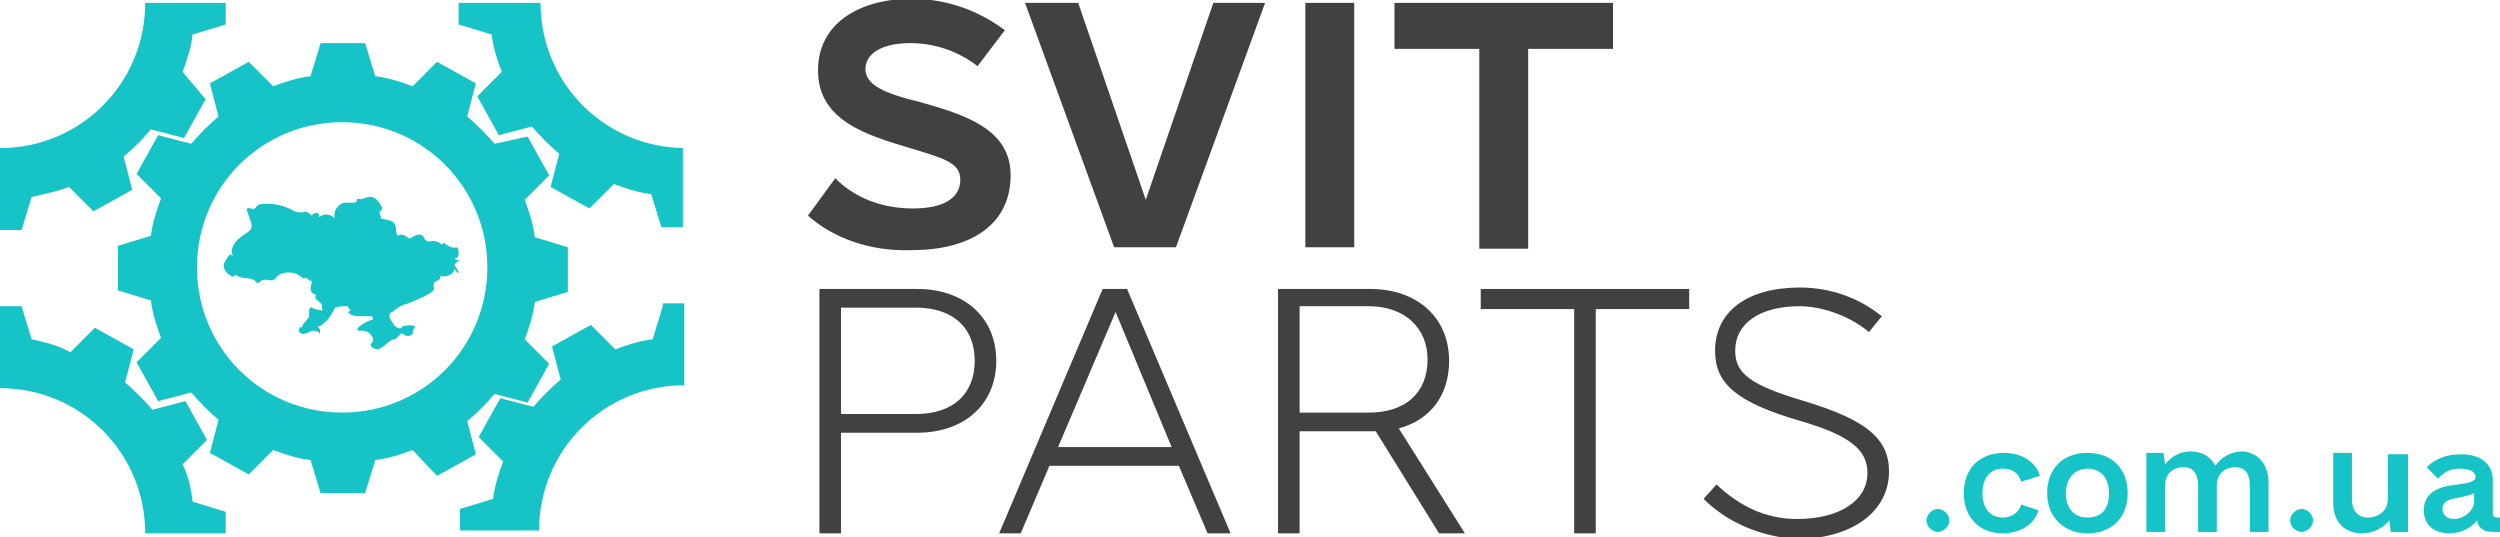
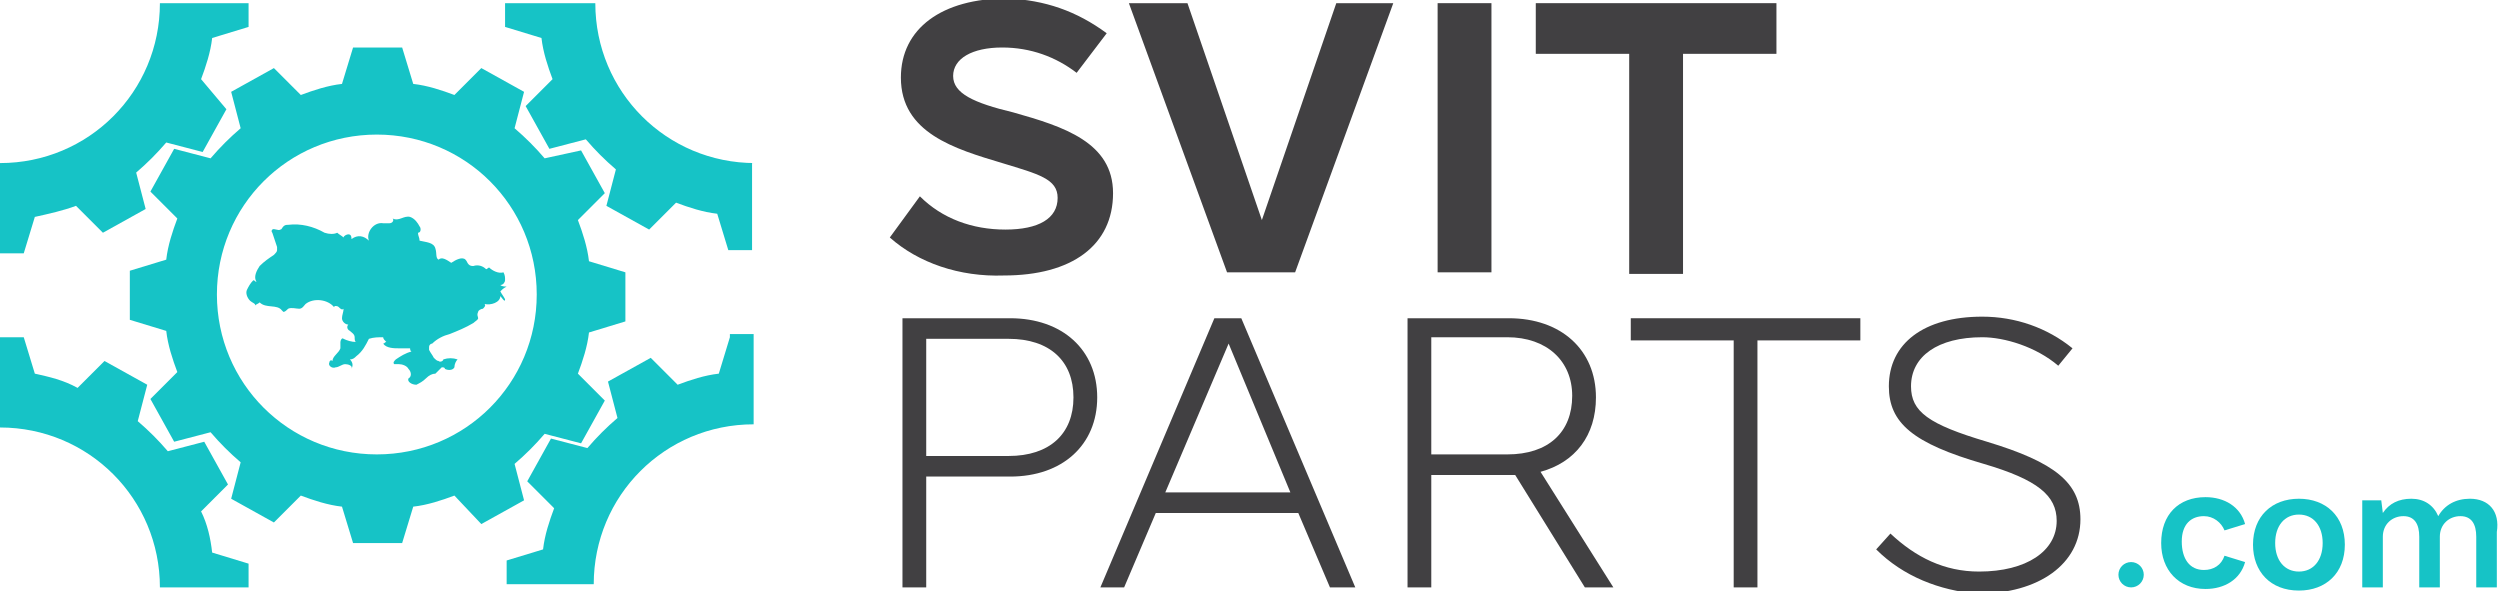
- <svg xmlns="http://www.w3.org/2000/svg" version="1.1" id="Слой_1" x="0px" y="0px" viewBox="0 0 173.9 37.3" style="enable-background:new 0 0 173.9 37.3;" xml:space="preserve">
+ <svg xmlns="http://www.w3.org/2000/svg" version="1.1" id="Слой_1" x="0px" y="0px" viewBox="0 0 157.9 37.3" style="enable-background:new 0 0 157.9 37.3;" xml:space="preserve">
  <style type="text/css">
	.st0{fill:#414042;}
	.st1{fill:#16C3C6;}
</style>
  <g>
    <g>
      <path class="st0" d="M56.2,15l1.9-2.6c1.4,1.4,3.3,2.1,5.4,2.1c2.1,0,3.3-0.7,3.3-2c0-1.2-1.2-1.5-3.5-2.2c-3-0.9-6.4-1.9-6.4-5.4    c0-3.1,2.6-5,6.7-5C66,0,68,0.7,69.9,2.1L68,4.6c-1.3-1-2.9-1.6-4.7-1.6c-1.9,0-3.1,0.7-3.1,1.8c0,1.1,1.3,1.7,3.8,2.3    c3.2,0.9,6.3,1.9,6.3,5.1c0,3.3-2.6,5.2-6.9,5.2C60.6,17.5,58,16.6,56.2,15z" />
      <path class="st0" d="M88,0.2l-6.2,17h-4.3l-6.2-17h3.7l4.7,13.7l4.7-13.7H88z" />
      <path class="st0" d="M90.8,0.2h3.4v17h-3.4V0.2z" />
      <path class="st0" d="M112.2,3.4h-5.9v13.9h-3.4V3.4h-5.9V0.2h15.2V3.4z" />
      <path class="st0" d="M69.3,25.1c0,3-2.2,5-5.5,5h-5.3v7H57v-17h6.8C67.1,20.1,69.3,22.1,69.3,25.1z M67.8,25.1    c0-2.3-1.5-3.7-4.1-3.7h-5.2v7.4h5.2C66.3,28.8,67.8,27.4,67.8,25.1z" />
      <path class="st0" d="M82,32.4h-9l-2,4.7h-1.5l7.2-17h1.7l7.2,17H84L82,32.4z M81.5,31.1l-3.9-9.4l-4,9.4H81.5z" />
      <path class="st0" d="M100.1,37.1L95.7,30h-0.4h-4.9v7.1h-1.5v-17h6.4c3.3,0,5.5,2,5.5,5c0,2.4-1.3,4.1-3.5,4.7l4.6,7.3H100.1z     M90.4,28.7h4.8c2.6,0,4.1-1.4,4.1-3.7c0-2.2-1.6-3.7-4.1-3.7h-4.8V28.7z" />
      <path class="st0" d="M117.5,21.5H111v15.6h-1.5V21.5h-6.5v-1.4h14.5V21.5z" />
      <path class="st0" d="M118.5,34.7l0.9-1c1.6,1.5,3.4,2.4,5.6,2.4c3,0,4.9-1.3,4.9-3.2c0-1.6-1.2-2.6-4.6-3.6c-4.5-1.3-6-2.6-6-4.9    c0-2.7,2.2-4.4,5.9-4.4c2.1,0,4.1,0.7,5.7,2l-0.9,1.1c-1.4-1.2-3.4-1.8-4.8-1.8c-2.8,0-4.5,1.2-4.5,3.1c0,1.6,1.1,2.4,4.8,3.5    c4.3,1.3,5.9,2.6,5.9,4.9c0,2.8-2.6,4.7-6.5,4.7C122.5,37.3,120.2,36.4,118.5,34.7z" />
    </g>
    <g>
+       <circle class="st1" cx="134.6" cy="36.3" r="0.8" />
+       <path class="st1" d="M139.2,32.6c0.6,0,1.1,0.4,1.3,0.9l1.3-0.4c-0.3-1.1-1.3-1.7-2.5-1.7c-1.7,0-2.8,1.1-2.8,2.9    c0,1.7,1.1,2.9,2.8,2.9c1.2,0,2.2-0.6,2.5-1.7l-1.3-0.4c-0.2,0.6-0.7,0.9-1.3,0.9c-0.9,0-1.4-0.7-1.4-1.8S138.4,32.6,139.2,32.6z" />
+       <path class="st1" d="M145.2,31.5c-1.7,0-2.9,1.1-2.9,2.9c0,1.7,1.1,2.9,2.9,2.9c1.7,0,2.9-1.1,2.9-2.9    C148.1,32.6,146.9,31.5,145.2,31.5z M145.2,36.1c-0.9,0-1.5-0.7-1.5-1.8c0-1.1,0.6-1.8,1.5-1.8c0.9,0,1.5,0.7,1.5,1.8    C146.7,35.4,146.1,36.1,145.2,36.1z" />
+       <path class="st1" d="M156,31.5c-0.9,0-1.6,0.4-2,1.1c-0.3-0.7-0.9-1.1-1.7-1.1c-0.8,0-1.4,0.3-1.8,0.9l-0.1-0.8h-1.2v5.5h1.3v-3.2    c0-0.8,0.6-1.3,1.3-1.3c0.7,0,1,0.5,1,1.3v3.2h1.3v-3.2c0-0.8,0.6-1.3,1.3-1.3c0.7,0,1,0.5,1,1.3v3.2h1.3v-3.5    C157.9,32.3,157.2,31.5,156,31.5z" />
+     </g>
+     <g>
      <path class="st1" d="M30.4,33.1l2.7-1.5l-0.6-2.3c0.7-0.6,1.3-1.2,1.9-1.9l2.3,0.6l1.5-2.7l-1.7-1.7c0.3-0.8,0.6-1.7,0.7-2.6    l2.3-0.7v-3.1l-2.3-0.7c-0.1-0.9-0.4-1.8-0.7-2.6l1.7-1.7l-1.5-2.7L34.4,10c-0.6-0.7-1.2-1.3-1.9-1.9l0.6-2.3l-2.7-1.5l-1.7,1.7    c-0.8-0.3-1.7-0.6-2.6-0.7l-0.7-2.3h-3.1l-0.7,2.3c-0.9,0.1-1.8,0.4-2.6,0.7l-1.7-1.7l-2.7,1.5l0.6,2.3c-0.7,0.6-1.3,1.2-1.9,1.9    l-2.3-0.6l-1.5,2.7l1.7,1.7c-0.3,0.8-0.6,1.7-0.7,2.6l-2.3,0.7v3.1l2.3,0.7c0.1,0.9,0.4,1.8,0.7,2.6l-1.7,1.7l1.5,2.7l2.3-0.6    c0.6,0.7,1.2,1.3,1.9,1.9l-0.6,2.3l2.7,1.5l1.7-1.7c0.8,0.3,1.7,0.6,2.6,0.7l0.7,2.3h3.1l0.7-2.3c0.9-0.1,1.8-0.4,2.6-0.7    L30.4,33.1z M23.8,28.7c-5.6,0-10.1-4.5-10.1-10.1c0-5.6,4.5-10.1,10.1-10.1c5.6,0,10.1,4.5,10.1,10.1    C33.9,24.2,29.4,28.7,23.8,28.7z" />
      <path class="st1" d="M47.7,10.3c-5.6,0-10.1-4.5-10.1-10.1h-2.3H34h-2.1v1.5l2.3,0.7c0.1,0.9,0.4,1.8,0.7,2.6l-1.7,1.7l1.5,2.7    l2.3-0.6c0.6,0.7,1.2,1.3,1.9,1.9l-0.6,2.3l2.7,1.5l1.7-1.7c0.8,0.3,1.7,0.6,2.6,0.7l0.7,2.3h1.5l0-2.1c0,0,0,0,0,0V10.3z" />
      <path class="st1" d="M12.7,32.3l1.7-1.7l-1.5-2.7l-2.3,0.6c-0.6-0.7-1.2-1.3-1.9-1.9l0.6-2.3l-2.7-1.5l-1.7,1.7    C4,24,3.1,23.8,2.2,23.6l-0.7-2.3H0l0,2.1c0,0,0,0,0,0V27c5.6,0,10.1,4.5,10.1,10.1h2.3h1.2h2.1v-1.5l-2.3-0.7    C13.3,34,13.1,33.1,12.7,32.3z" />
      <path class="st1" d="M46.1,21.3l-0.7,2.3c-0.9,0.1-1.8,0.4-2.6,0.7l-1.7-1.7l-2.7,1.5l0.6,2.3c-0.7,0.6-1.3,1.2-1.9,1.9l-2.3-0.6    l-1.5,2.7l1.7,1.7c-0.3,0.8-0.6,1.7-0.7,2.6l-2.3,0.7v1.5H34h1.2h2.3c0-5.6,4.5-10.1,10.1-10.1v-3.6c0,0,0,0,0,0l0-2.1H46.1z" />
      <path class="st1" d="M1.5,16l0.7-2.3C3.1,13.5,4,13.3,4.8,13l1.7,1.7l2.7-1.5l-0.6-2.3c0.7-0.6,1.3-1.2,1.9-1.9l2.3,0.6l1.5-2.7    L12.7,5c0.3-0.8,0.6-1.7,0.7-2.6l2.3-0.7V0.2h-2.1h-1.2h-2.3c0,5.6-4.5,10.1-10.1,10.1v3.6c0,0,0,0,0,0L0,16H1.5z" />
      <path class="st1" d="M31.9,18.9c-0.1-0.2-0.2-0.3-0.3-0.5c0.1-0.1,0.2-0.2,0.4-0.3c-0.1,0-0.3,0-0.4-0.1c0.2,0,0.3-0.2,0.3-0.3    c0-0.2,0-0.3-0.1-0.5c-0.3,0.1-0.7-0.1-0.9-0.3c-0.1,0-0.1,0.1-0.2,0.1c-0.2-0.2-0.5-0.3-0.8-0.2c-0.1,0-0.2,0-0.3-0.1    c-0.1-0.1-0.1-0.2-0.2-0.3c-0.2-0.2-0.6,0-0.9,0.2c-0.3-0.2-0.6-0.4-0.8-0.2c-0.2-0.1-0.1-0.4-0.2-0.7c-0.1-0.4-0.6-0.4-1-0.5    c0-0.2-0.1-0.3-0.1-0.5c0.2,0,0.2-0.3,0.1-0.4c-0.1-0.2-0.3-0.5-0.6-0.6c-0.4-0.1-0.7,0.3-1.1,0.1c0.1,0.1,0,0.3-0.2,0.3    c-0.1,0-0.3,0-0.4,0c-0.6-0.1-1.1,0.6-0.9,1.1c-0.3-0.3-0.7-0.4-1.1-0.1c0-0.1,0-0.3-0.2-0.3c-0.1,0-0.3,0.1-0.3,0.2    c-0.1-0.1-0.3-0.2-0.4-0.3c-0.2,0.1-0.5,0.1-0.8,0c-0.7-0.4-1.5-0.6-2.3-0.5c-0.1,0-0.2,0-0.3,0.1c-0.1,0.1-0.1,0.2-0.2,0.2    c-0.1,0.1-0.4-0.1-0.5,0c-0.1,0.1,0,0.2,0,0.2c0.1,0.3,0.2,0.6,0.3,0.9c0,0.1,0,0.1,0,0.2c0,0.1-0.1,0.2-0.2,0.3    c-0.3,0.2-0.6,0.4-0.9,0.7c-0.2,0.3-0.4,0.7-0.2,1c-0.1,0-0.1-0.1-0.2-0.1c-0.2,0.2-0.3,0.4-0.4,0.6c-0.1,0.2,0,0.5,0.2,0.7    c0.1,0.1,0.4,0.2,0.3,0.3c0.1-0.1,0.2-0.1,0.3-0.2c0.4,0.4,1.1,0.1,1.4,0.5c0,0,0.1,0.1,0.1,0.1c0.1,0,0.2-0.1,0.3-0.2    c0.2-0.1,0.5,0,0.7,0c0.2,0,0.3-0.2,0.4-0.3c0.5-0.4,1.4-0.3,1.8,0.2c0-0.1,0.2-0.1,0.3,0c0.1,0.1,0.2,0.2,0.3,0.1    c0,0.2-0.1,0.4-0.1,0.6c0,0.2,0.2,0.4,0.4,0.4c-0.1,0.1-0.1,0.3,0.1,0.4c0.1,0.1,0.3,0.2,0.3,0.4c0,0.1,0,0.3,0.1,0.3    c-0.3,0-0.6-0.1-0.8-0.2c-0.1-0.1-0.2,0.1-0.2,0.2c0,0.1,0,0.2,0,0.4c-0.1,0.3-0.5,0.5-0.5,0.8c-0.1-0.1-0.2,0-0.2,0.1    c-0.1,0.2,0.2,0.4,0.4,0.3c0.2,0,0.4-0.2,0.6-0.2c0.2,0,0.5,0.1,0.4,0.3c0.1-0.2,0.1-0.4-0.1-0.6c0.2,0,0.3-0.1,0.4-0.2    c0.4-0.3,0.6-0.7,0.8-1.1c0.3-0.1,0.6-0.1,0.9-0.1c0,0.1,0.1,0.2,0.2,0.3c-0.1,0-0.1,0.1-0.2,0.1c0.2,0.3,0.7,0.3,1,0.3    c0.2,0,0.3,0,0.5,0c0,0,0.2,0,0.2,0c0,0,0,0.2,0.1,0.2c-0.4,0.1-0.7,0.3-1,0.5c-0.1,0.1-0.2,0.2-0.1,0.3c0,0,0.1,0,0.1,0    c0.1,0,0.1,0,0.2,0c0.2,0,0.5,0.1,0.6,0.3c0.2,0.2,0.2,0.5,0,0.6c-0.1,0.2,0.2,0.4,0.5,0.4c0.2-0.1,0.4-0.2,0.6-0.4    c0.2-0.2,0.4-0.3,0.6-0.3c0.1-0.1,0.2-0.2,0.3-0.3c0,0,0.1-0.1,0.1-0.1c0.1,0,0.2,0,0.2,0.1c0.2,0.1,0.5,0.1,0.6-0.1    c0-0.2,0.1-0.4,0.2-0.5c-0.3-0.1-0.6-0.1-0.9,0c0,0.1-0.2,0.2-0.3,0.1c-0.1,0-0.2-0.1-0.3-0.2c-0.1-0.2-0.2-0.3-0.3-0.5    c0-0.1,0-0.1,0-0.2c0-0.1,0.1-0.2,0.2-0.2c0.3-0.3,0.7-0.5,1.1-0.6c0.5-0.2,1-0.4,1.5-0.7c0.1-0.1,0.3-0.2,0.3-0.3    c0-0.1-0.1-0.2,0-0.4c0-0.1,0.2-0.2,0.3-0.2c0.1-0.1,0.2-0.2,0.1-0.3c0.4,0.1,1-0.1,1-0.5C31.9,19.1,31.9,19,31.9,18.9z" />
    </g>
-     <g>
-       <path class="st1" d="M134.8,35.4L134.8,35.4c0.4,0,0.8,0.4,0.8,0.8l0,0c0,0.4-0.4,0.8-0.8,0.8h0c-0.4,0-0.8-0.4-0.8-0.8l0,0    C134,35.8,134.4,35.4,134.8,35.4z" />
-       <path class="st1" d="M136.6,34.3c0-1.7,1.1-2.8,2.8-2.8c1.2,0,2.2,0.6,2.5,1.6l-1.3,0.4c-0.2-0.6-0.6-0.9-1.3-0.9    c-0.9,0-1.4,0.7-1.4,1.7s0.5,1.7,1.4,1.7c0.6,0,1.1-0.3,1.3-0.9l1.2,0.4c-0.3,1-1.3,1.6-2.5,1.6C137.7,37.1,136.6,36,136.6,34.3z" />
-       <path class="st1" d="M142.4,34.3c0-1.7,1.1-2.8,2.8-2.8c1.7,0,2.8,1.1,2.8,2.8c0,1.7-1.1,2.8-2.8,2.8    C143.6,37.1,142.4,36,142.4,34.3z M146.7,34.3c0-1.1-0.6-1.7-1.5-1.7c-0.9,0-1.5,0.7-1.5,1.7c0,1.1,0.6,1.7,1.5,1.7    C146.2,36,146.7,35.4,146.7,34.3z" />
-       <path class="st1" d="M157.8,33.6V37h-1.3v-3.2c0-0.8-0.3-1.3-1-1.3c-0.8,0-1.3,0.5-1.3,1.3V37h-1.3v-3.2c0-0.8-0.3-1.3-1-1.3    c-0.8,0-1.3,0.5-1.3,1.3V37h-1.3v-5.5h1.2l0.1,0.8c0.4-0.5,1-0.9,1.8-0.9s1.4,0.4,1.7,1c0.4-0.6,1.1-1,1.9-1    C157.1,31.5,157.8,32.3,157.8,33.6z" />
-       <path class="st1" d="M160.1,35.4L160.1,35.4c0.4,0,0.8,0.4,0.8,0.8l0,0c0,0.4-0.4,0.8-0.8,0.8h0c-0.4,0-0.8-0.4-0.8-0.8l0,0    C159.3,35.8,159.7,35.4,160.1,35.4z" />
-       <path class="st1" d="M167.5,31.6V37h-1.2l-0.1-0.8c-0.4,0.5-1.1,0.9-1.9,0.9c-1.2,0-2-0.8-2-2.1v-3.5h1.3v3.2    c0,0.8,0.4,1.3,1.1,1.3c0.8,0,1.4-0.5,1.4-1.3v-3.1H167.5z" />
-       <path class="st1" d="M173.9,35.9V37c-0.1,0-0.2,0-0.5,0c-0.7,0-1-0.3-1.1-0.8c-0.4,0.5-1.1,0.9-1.9,0.9c-1.1,0-1.8-0.6-1.8-1.6    c0-1.4,1.3-1.7,2.4-1.8c0.7-0.1,1.2-0.2,1.2-0.5c0-0.4-0.4-0.6-1.1-0.6c-0.6,0-1.1,0.2-1.5,0.7l-0.8-0.8c0.6-0.6,1.4-0.9,2.4-0.9    c1.4,0,2.2,0.7,2.2,1.8v2.3c0,0.2,0.1,0.3,0.3,0.3H173.9z M172.1,34.9v-0.6c-0.2,0.1-0.5,0.2-1,0.3c-0.6,0.1-1.2,0.2-1.2,0.8    c0,0.4,0.3,0.7,0.8,0.7C171.4,36.1,172.1,35.5,172.1,34.9z" />
-     </g>
  </g>
</svg>
